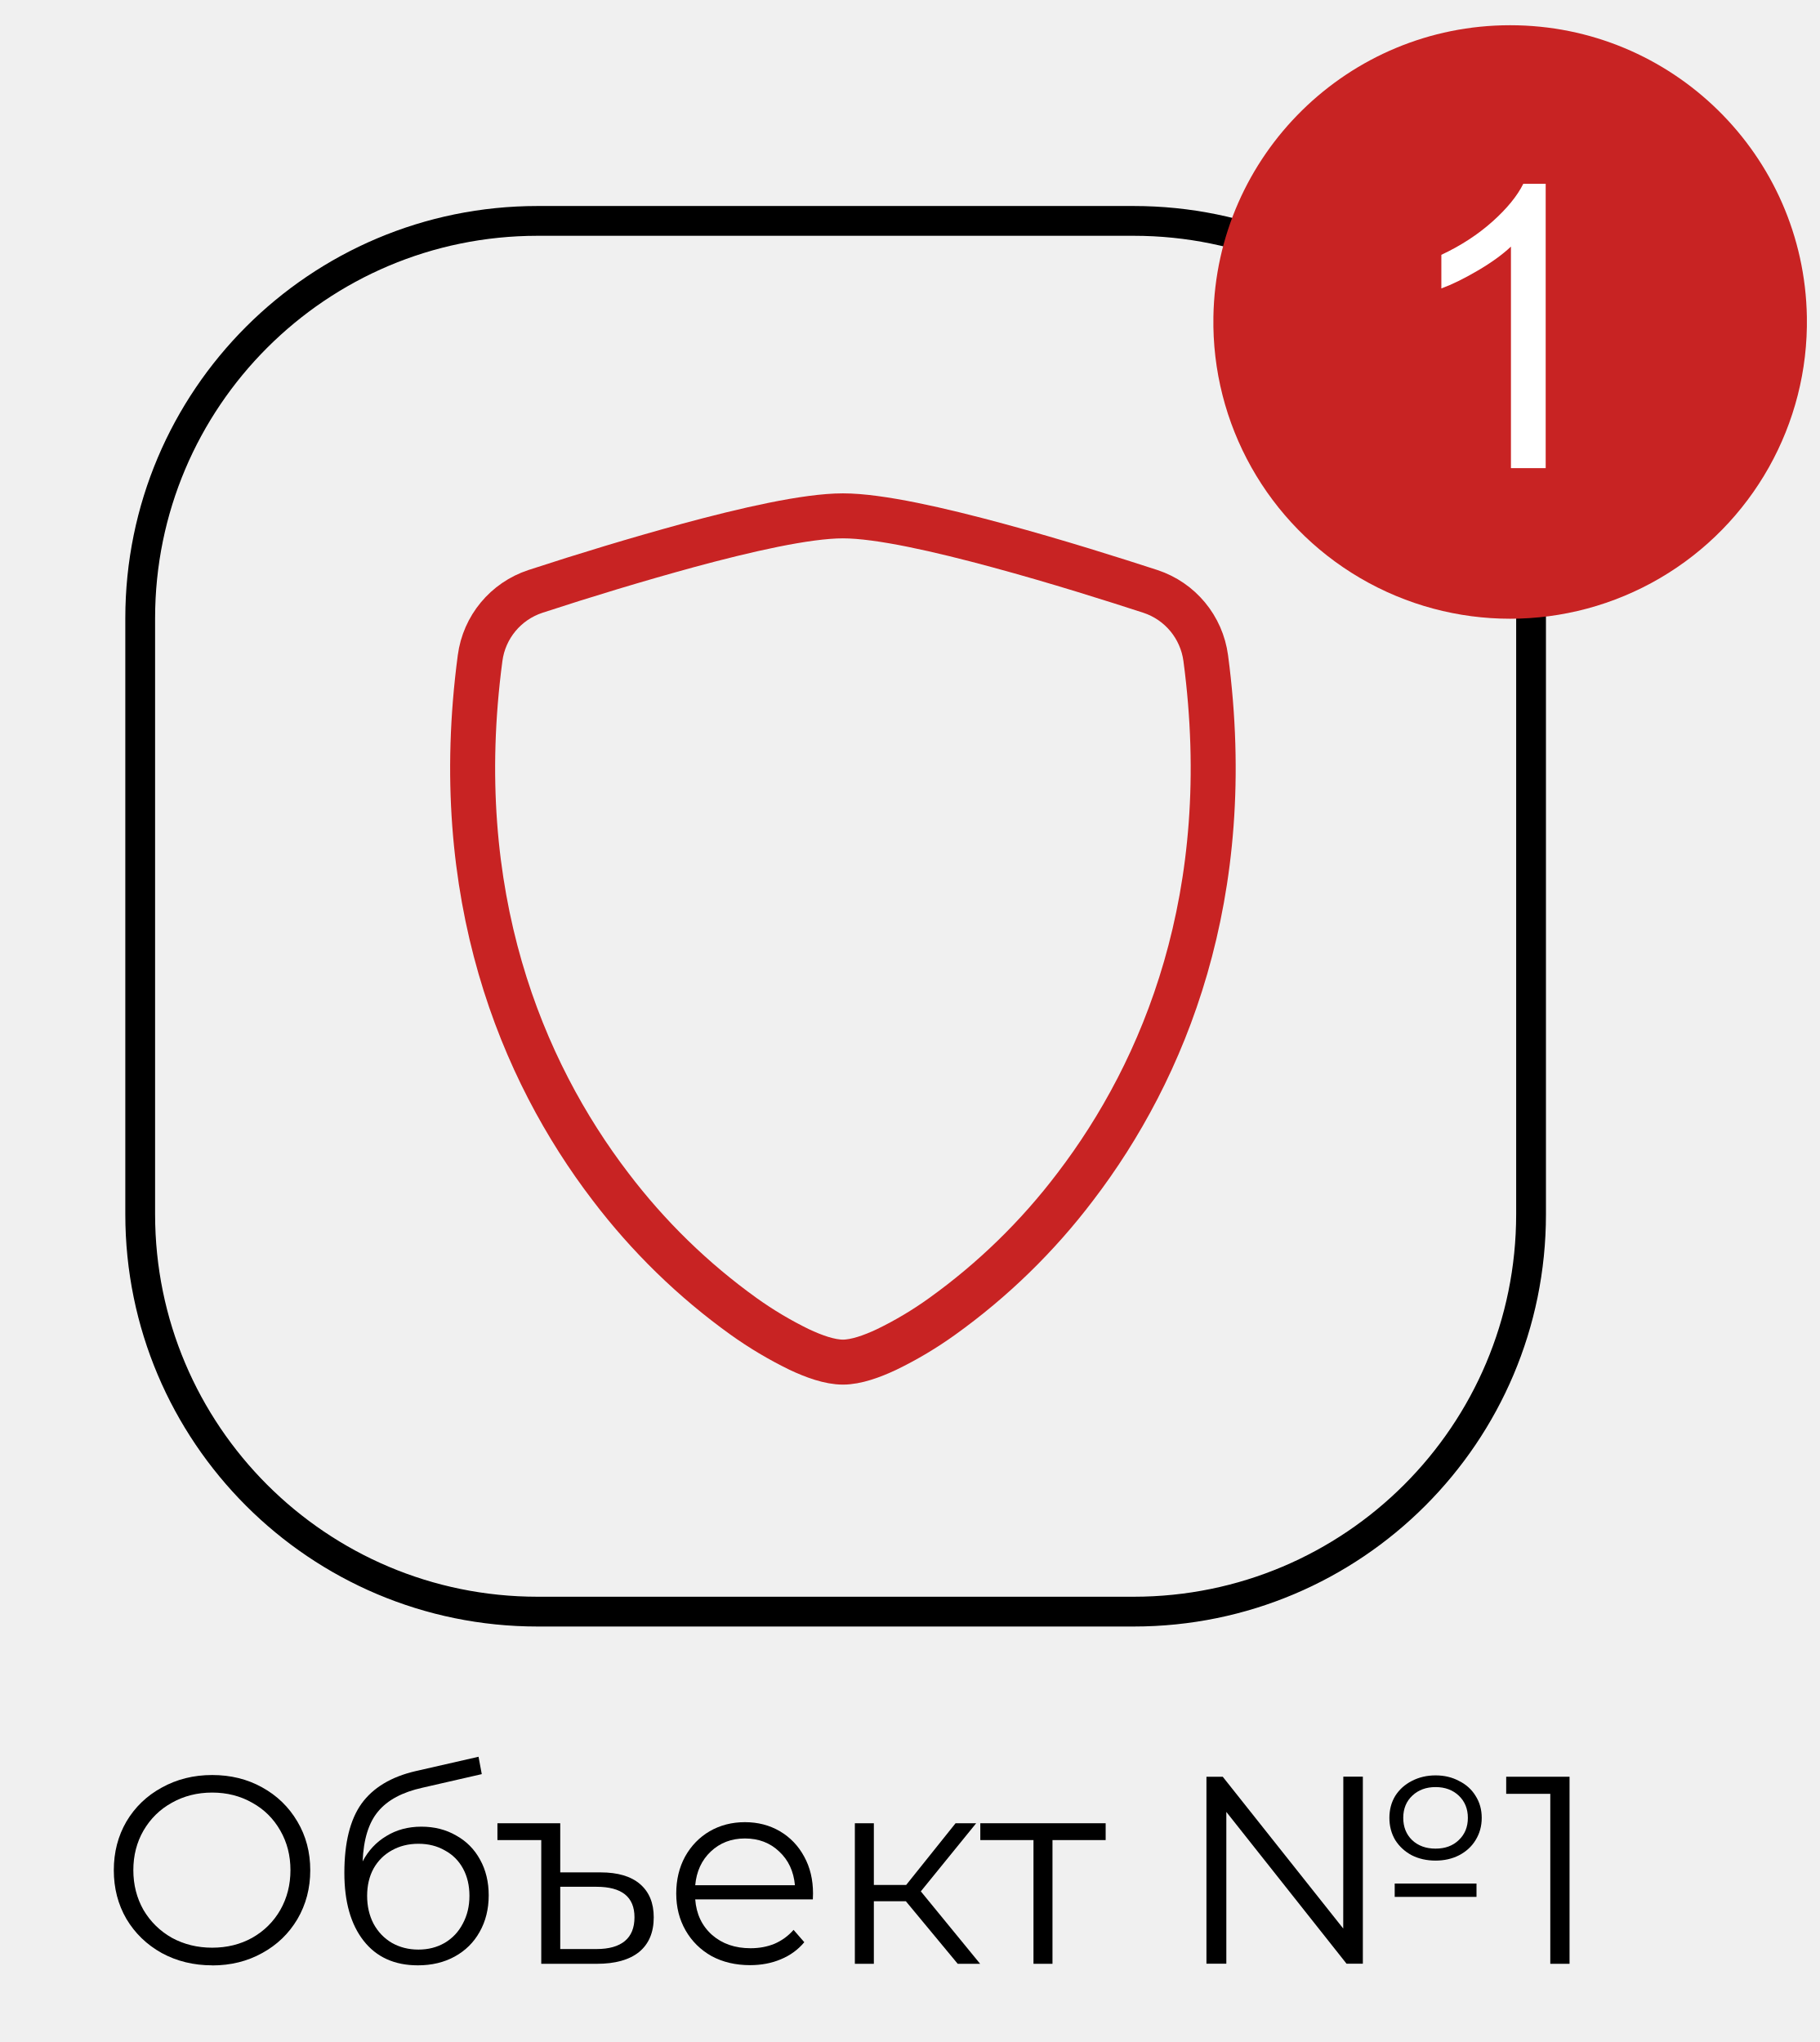
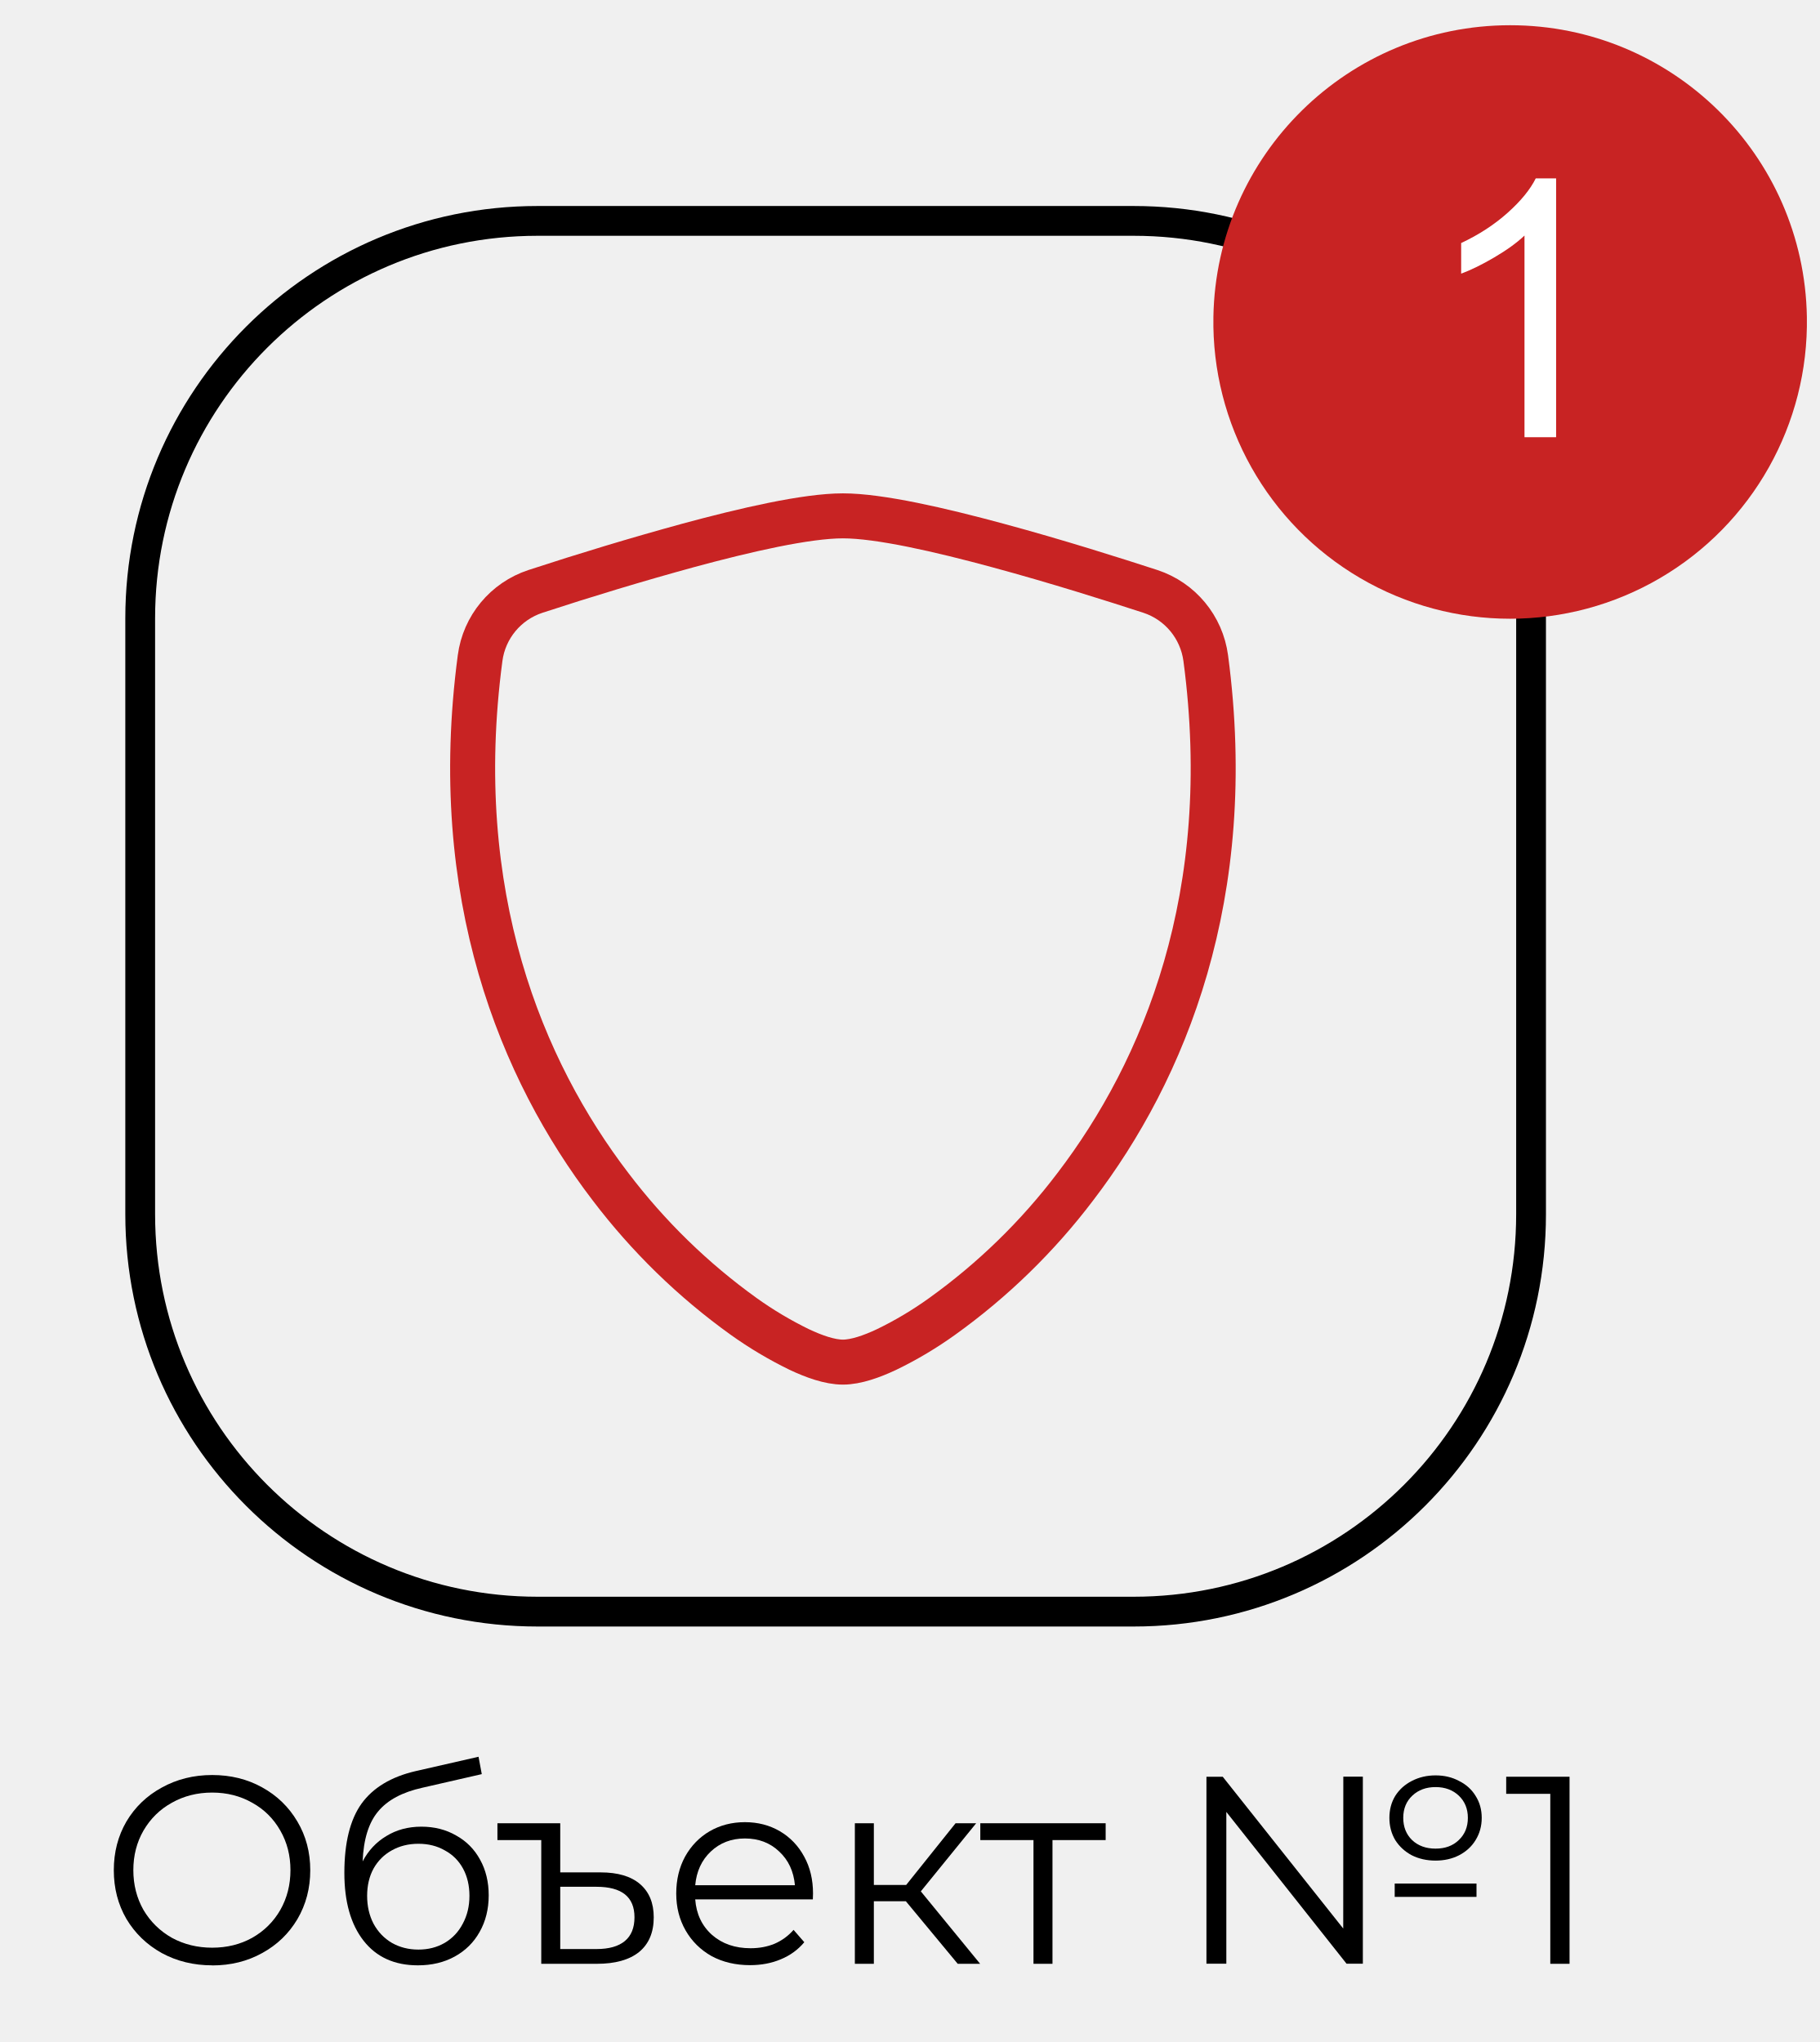
<svg xmlns="http://www.w3.org/2000/svg" id="svg6" version="1.1" viewBox="0 0 20.219 22.694" class="bi bi-app-indicator" fill="currentColor" height="22.694" width="20.219">
  <defs id="defs10" />
  <path d="m 5.974,2.455 c -2.439,0 -4.416,1.977 -4.416,4.416 v 6.624 c 0,2.439 1.977,4.416 4.416,4.416 h 6.624 c 2.439,0 4.416,-1.977 4.416,-4.416 V 6.871 c 0,-2.439 -1.977,-4.416 -4.416,-4.416 z" id="path2-7" style="fill:none;stroke:#000000;stroke-width:0.331;stroke-miterlimit:4;stroke-dasharray:none;stroke-opacity:1" />
  <path d="m 7.646,6.062 c 0.638,-0.173 1.316,-0.329 1.721,-0.329 0.406,0 1.083,0.156 1.721,0.329 0.653,0.176 1.31,0.385 1.697,0.511 0.33,0.109 0.568,0.397 0.614,0.742 0.35,2.632 -0.463,4.582 -1.449,5.873 -0.418,0.552 -0.917,1.038 -1.48,1.442 -0.195,0.14 -0.401,0.263 -0.616,0.367 -0.165,0.078 -0.342,0.141 -0.487,0.141 -0.146,0 -0.322,-0.063 -0.487,-0.141 -0.215,-0.105 -0.422,-0.228 -0.616,-0.367 -0.563,-0.404 -1.061,-0.89 -1.48,-1.442 -0.986,-1.29 -1.799,-3.241 -1.449,-5.873 0.045,-0.345 0.284,-0.633 0.614,-0.742 0.562,-0.184 1.127,-0.355 1.697,-0.511 z" id="path2" style="fill:none;fill-opacity:1;stroke:#c82323;stroke-width:0.5;stroke-miterlimit:4;stroke-dasharray:none;stroke-opacity:1" />
  <g style="font-style:normal;font-variant:normal;font-weight:normal;font-stretch:normal;font-size:2.97px;line-height:1.25;font-family:Montserrat;-inkscape-font-specification:Montserrat;stroke-width:0.557" id="text939" aria-label="Объект №1" transform="translate(0.8977255,1.243936)">
    <path id="path941" style="font-style:normal;font-variant:normal;font-weight:normal;font-stretch:normal;font-family:Montserrat;-inkscape-font-specification:Montserrat;stroke-width:0.557" d="m 1.46,20.598 q -0.309,0 -0.561,-0.137 Q 0.65,20.322 0.507,20.082 0.367,19.841 0.367,19.541 q 0,-0.3 0.14,-0.541 0.143,-0.241 0.392,-0.377 0.252,-0.14 0.561,-0.14 0.309,0 0.555,0.137 0.249,0.137 0.392,0.38 0.143,0.241 0.143,0.541 0,0.3 -0.143,0.544 -0.143,0.241 -0.392,0.377 -0.247,0.137 -0.555,0.137 z m 0,-0.196 q 0.247,0 0.445,-0.11 0.199,-0.113 0.312,-0.309 0.113,-0.199 0.113,-0.443 0,-0.244 -0.113,-0.44 -0.113,-0.199 -0.312,-0.309 -0.199,-0.113 -0.445,-0.113 -0.247,0 -0.448,0.113 -0.199,0.11 -0.315,0.309 -0.113,0.196 -0.113,0.44 0,0.244 0.113,0.443 0.116,0.196 0.315,0.309 0.202,0.11 0.448,0.11 z" />
    <path id="path943" style="font-style:normal;font-variant:normal;font-weight:normal;font-stretch:normal;font-family:Montserrat;-inkscape-font-specification:Montserrat;stroke-width:0.557" d="m 3.785,19.057 q 0.217,0 0.386,0.098 0.172,0.095 0.267,0.27 0.095,0.172 0.095,0.395 0,0.229 -0.101,0.407 -0.098,0.175 -0.276,0.273 -0.178,0.098 -0.41,0.098 -0.389,0 -0.603,-0.273 -0.214,-0.273 -0.214,-0.754 0,-0.502 0.19,-0.769 0.193,-0.267 0.6,-0.362 l 0.701,-0.16 0.036,0.193 -0.659,0.151 q -0.336,0.074 -0.493,0.264 -0.157,0.187 -0.172,0.555 0.095,-0.181 0.264,-0.282 0.169,-0.104 0.389,-0.104 z m -0.033,1.366 q 0.163,0 0.291,-0.074 0.131,-0.077 0.202,-0.214 0.074,-0.137 0.074,-0.309 0,-0.172 -0.071,-0.303 -0.071,-0.131 -0.202,-0.202 -0.128,-0.074 -0.294,-0.074 -0.166,0 -0.297,0.074 -0.128,0.071 -0.202,0.202 -0.071,0.131 -0.071,0.303 0,0.172 0.071,0.309 0.074,0.137 0.205,0.214 0.131,0.074 0.294,0.074 z" />
    <path id="path945" style="font-style:normal;font-variant:normal;font-weight:normal;font-stretch:normal;font-family:Montserrat;-inkscape-font-specification:Montserrat;stroke-width:0.557" d="m 5.776,19.565 q 0.288,0 0.44,0.131 0.151,0.131 0.151,0.368 0,0.252 -0.163,0.386 -0.163,0.131 -0.469,0.131 H 5.117 v -1.375 h -0.487 v -0.187 h 0.698 v 0.546 z m -0.045,0.852 q 0.208,0 0.315,-0.089 0.107,-0.089 0.107,-0.264 0,-0.339 -0.422,-0.339 H 5.328 v 0.692 z" />
    <path id="path947" style="font-style:normal;font-variant:normal;font-weight:normal;font-stretch:normal;font-family:Montserrat;-inkscape-font-specification:Montserrat;stroke-width:0.557" d="M 8.135,19.865 H 6.828 q 0.018,0.244 0.187,0.395 0.169,0.148 0.428,0.148 0.146,0 0.267,-0.05 0.122,-0.053 0.211,-0.154 l 0.119,0.137 q -0.104,0.125 -0.261,0.19 -0.154,0.065 -0.342,0.065 -0.241,0 -0.428,-0.101 -0.184,-0.104 -0.288,-0.285 -0.104,-0.181 -0.104,-0.41 0,-0.229 0.098,-0.41 0.101,-0.181 0.273,-0.282 0.175,-0.101 0.392,-0.101 0.217,0 0.389,0.101 0.172,0.101 0.27,0.282 0.098,0.178 0.098,0.41 z M 7.38,19.188 q -0.226,0 -0.38,0.146 -0.151,0.143 -0.172,0.374 H 7.936 Q 7.915,19.476 7.761,19.333 7.609,19.188 7.38,19.188 Z" />
    <path id="path949" style="font-style:normal;font-variant:normal;font-weight:normal;font-stretch:normal;font-family:Montserrat;-inkscape-font-specification:Montserrat;stroke-width:0.557" d="M 9.169,19.886 H 8.813 v 0.695 H 8.602 v -1.562 h 0.211 v 0.686 h 0.359 l 0.549,-0.686 h 0.229 l -0.615,0.757 0.659,0.805 H 9.745 Z" />
    <path id="path951" style="font-style:normal;font-variant:normal;font-weight:normal;font-stretch:normal;font-family:Montserrat;-inkscape-font-specification:Montserrat;stroke-width:0.557" d="m 11.389,19.206 h -0.591 v 1.375 H 10.587 V 19.206 H 9.996 v -0.187 h 1.393 z" />
    <path id="path953" style="font-style:normal;font-variant:normal;font-weight:normal;font-stretch:normal;font-family:Montserrat;-inkscape-font-specification:Montserrat;stroke-width:0.557" d="m 15.055,19.434 q -0.146,0 -0.264,-0.059 -0.116,-0.062 -0.184,-0.169 -0.065,-0.11 -0.065,-0.247 0,-0.137 0.065,-0.244 0.068,-0.107 0.184,-0.166 0.119,-0.062 0.264,-0.062 0.146,0 0.261,0.062 0.119,0.059 0.184,0.166 0.068,0.107 0.068,0.244 0,0.137 -0.068,0.247 -0.065,0.107 -0.184,0.169 -0.116,0.059 -0.261,0.059 z m -1.025,-0.933 h 0.217 v 2.079 h -0.181 l -1.336,-1.687 v 1.687 H 12.509 V 18.502 h 0.181 l 1.339,1.687 z m 1.025,0.116 q -0.157,0 -0.258,0.095 -0.101,0.095 -0.101,0.247 0,0.151 0.098,0.247 0.101,0.095 0.261,0.095 0.16,0 0.258,-0.095 0.101,-0.095 0.101,-0.247 0,-0.151 -0.101,-0.247 -0.101,-0.095 -0.258,-0.095 z m -0.454,1.072 h 0.909 v 0.148 h -0.909 z" />
    <path id="path955" style="font-style:normal;font-variant:normal;font-weight:normal;font-stretch:normal;font-family:Montserrat;-inkscape-font-specification:Montserrat;stroke-width:0.557" d="m 16.544,18.502 v 2.079 H 16.33 V 18.692 H 15.84 V 18.502 Z" />
  </g>
  <path id="path6950" d="m 20.079,3.521 a 3.298,3.298 0 1 1 -6.595,0 3.298,3.298 0 0 1 6.595,0 z" style="fill:#c82323;fill-opacity:1;stroke-width:1.099" />
-   <g transform="matrix(1.237347,0,0,1.237347,-3.770544,-0.5311)" style="font-style:normal;font-variant:normal;font-weight:normal;font-stretch:normal;font-size:4.738px;line-height:1.25;font-family:Arial;-inkscape-font-specification:Arial;fill:#ffffff;fill-opacity:1;stroke-width:0.888" id="text7564" aria-label="1">
+   <g transform="matrix(1.12614,0,0,1.12614,-1.772036,-0.359714)" style="font-style:normal;font-variant:normal;font-weight:normal;font-stretch:normal;font-size:4.738px;line-height:1.25;font-family:Arial;-inkscape-font-specification:Arial;fill:#ffffff;fill-opacity:1;stroke-width:0.888" id="text7564" aria-label="1">
    <path id="path8325" style="font-style:normal;font-variant:normal;font-weight:normal;font-stretch:normal;font-size:3.553px;font-family:Arial;-inkscape-font-specification:Arial;fill:#ffffff;fill-opacity:1;stroke-width:0.888" d="M 16.929,4.634 H 16.617 V 2.644 Q 16.504,2.751 16.32,2.859 16.138,2.966 15.992,3.02 V 2.718 q 0.262,-0.123 0.458,-0.298 0.196,-0.175 0.278,-0.34 h 0.201 z" />
  </g>
</svg>
